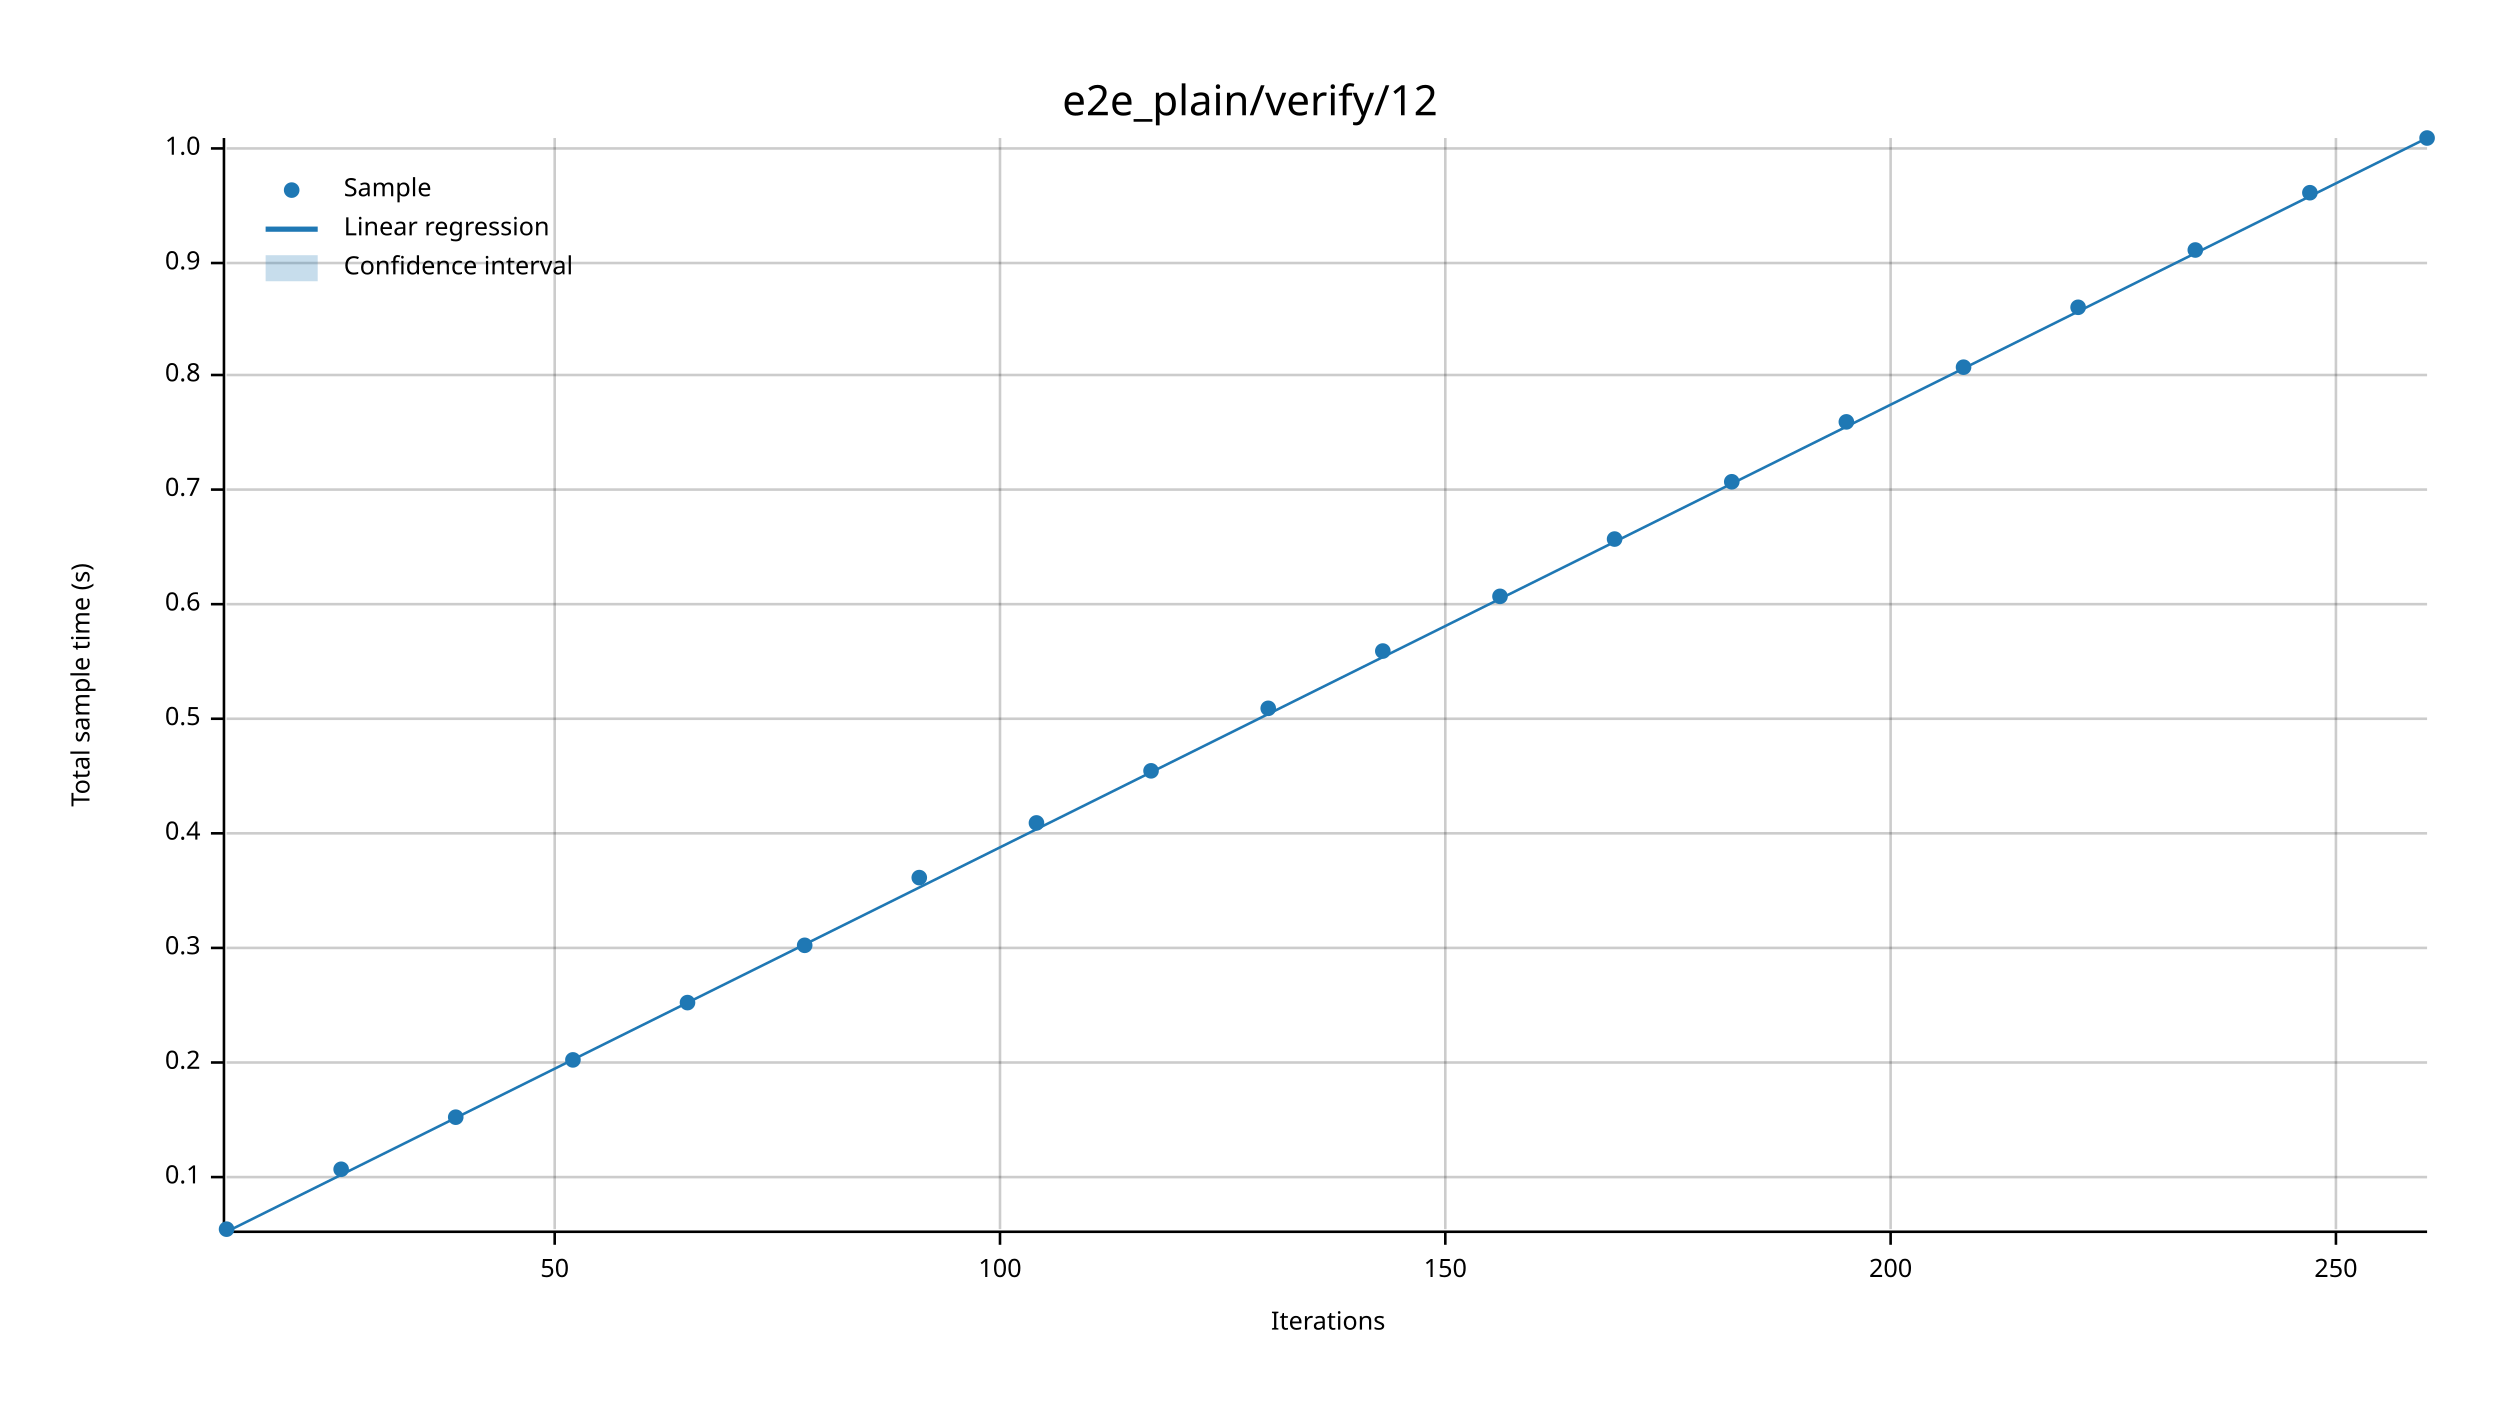
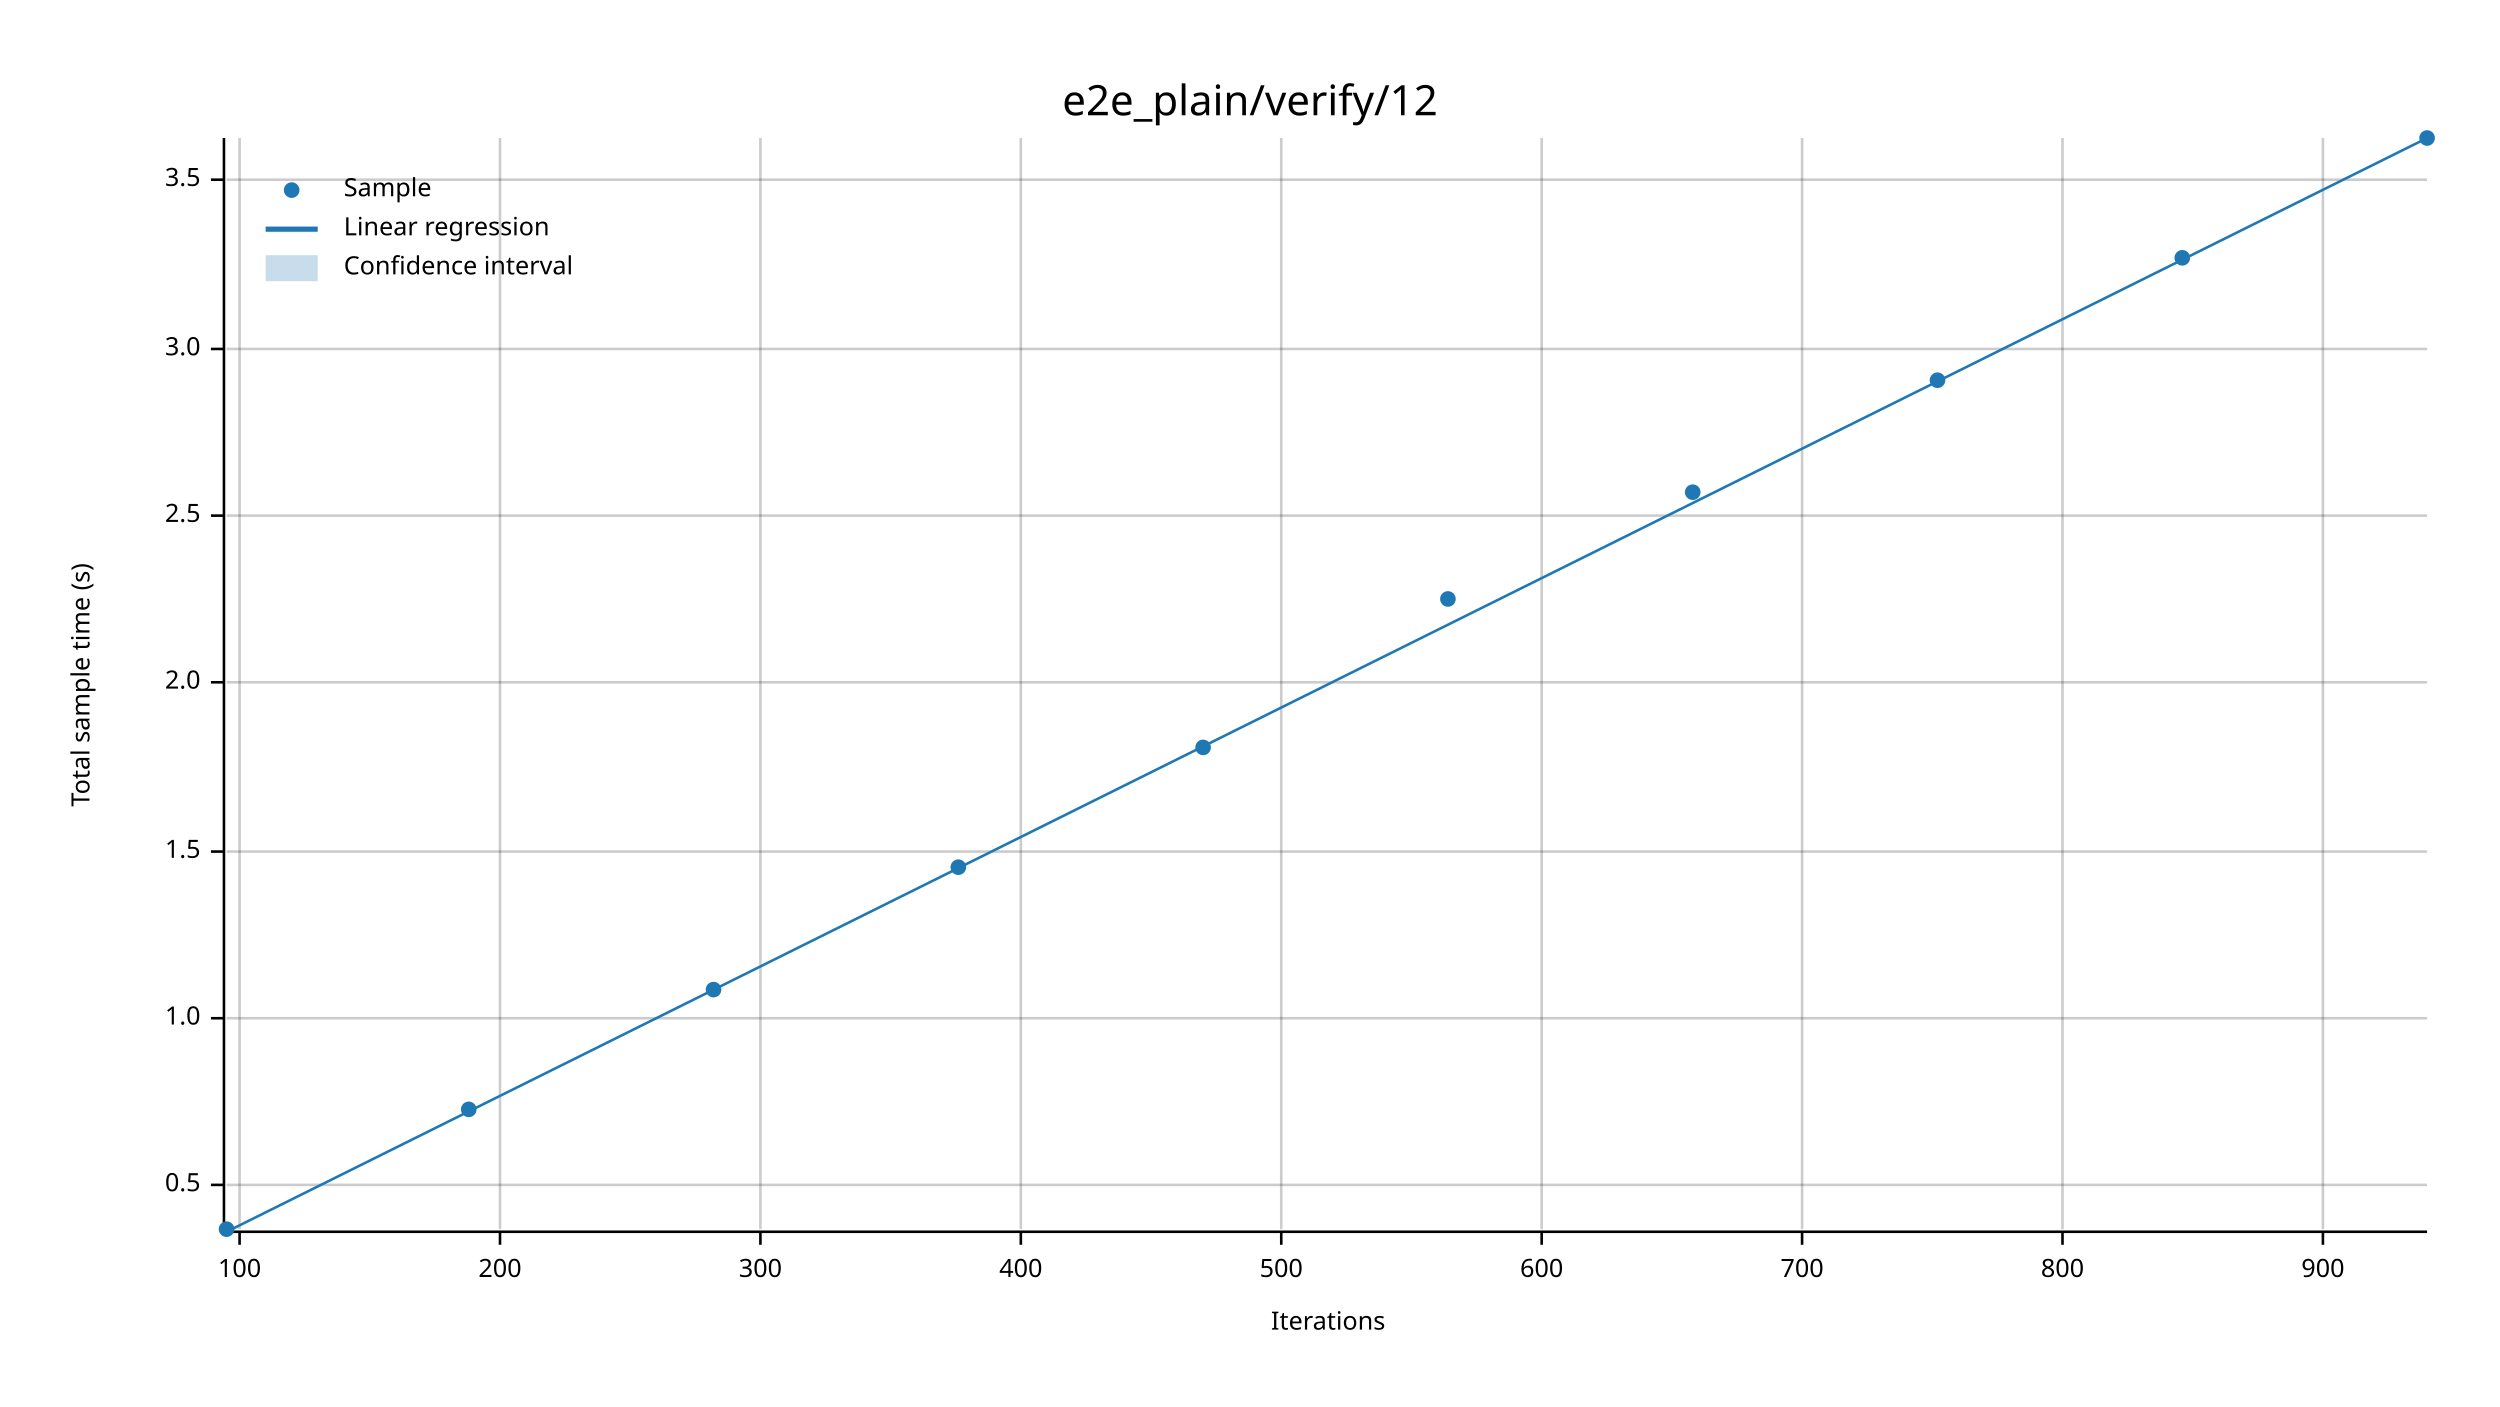
<svg xmlns="http://www.w3.org/2000/svg" width="960" height="540" viewBox="0 0 960 540">
  <text x="480" y="32" dy="0.76em" text-anchor="middle" font-family="sans-serif" font-size="16.129" opacity="1" fill="#000000">
e2e_plain/verify/12
</text>
  <text x="27" y="263" dy="0.76em" text-anchor="middle" font-family="sans-serif" font-size="9.677" opacity="1" fill="#000000" transform="rotate(270, 27, 263)">
Total sample time (s)
</text>
  <text x="510" y="513" dy="-0.5ex" text-anchor="middle" font-family="sans-serif" font-size="9.677" opacity="1" fill="#000000">
Iterations
</text>
-   <line opacity="0.2" stroke="#000000" stroke-width="1" x1="213" y1="472" x2="213" y2="53" />
-   <line opacity="0.2" stroke="#000000" stroke-width="1" x1="384" y1="472" x2="384" y2="53" />
-   <line opacity="0.2" stroke="#000000" stroke-width="1" x1="555" y1="472" x2="555" y2="53" />
-   <line opacity="0.2" stroke="#000000" stroke-width="1" x1="726" y1="472" x2="726" y2="53" />
-   <line opacity="0.2" stroke="#000000" stroke-width="1" x1="897" y1="472" x2="897" y2="53" />
-   <line opacity="0.2" stroke="#000000" stroke-width="1" x1="87" y1="452" x2="932" y2="452" />
-   <line opacity="0.2" stroke="#000000" stroke-width="1" x1="87" y1="408" x2="932" y2="408" />
-   <line opacity="0.2" stroke="#000000" stroke-width="1" x1="87" y1="364" x2="932" y2="364" />
-   <line opacity="0.2" stroke="#000000" stroke-width="1" x1="87" y1="320" x2="932" y2="320" />
-   <line opacity="0.2" stroke="#000000" stroke-width="1" x1="87" y1="276" x2="932" y2="276" />
-   <line opacity="0.2" stroke="#000000" stroke-width="1" x1="87" y1="232" x2="932" y2="232" />
-   <line opacity="0.2" stroke="#000000" stroke-width="1" x1="87" y1="188" x2="932" y2="188" />
-   <line opacity="0.2" stroke="#000000" stroke-width="1" x1="87" y1="144" x2="932" y2="144" />
-   <line opacity="0.2" stroke="#000000" stroke-width="1" x1="87" y1="101" x2="932" y2="101" />
-   <line opacity="0.2" stroke="#000000" stroke-width="1" x1="87" y1="57" x2="932" y2="57" />
+   <line opacity="0.2" stroke="#000000" stroke-width="1" x1="92" y1="472" x2="92" y2="53" />
+   <line opacity="0.2" stroke="#000000" stroke-width="1" x1="192" y1="472" x2="192" y2="53" />
+   <line opacity="0.2" stroke="#000000" stroke-width="1" x1="292" y1="472" x2="292" y2="53" />
+   <line opacity="0.2" stroke="#000000" stroke-width="1" x1="392" y1="472" x2="392" y2="53" />
+   <line opacity="0.2" stroke="#000000" stroke-width="1" x1="492" y1="472" x2="492" y2="53" />
+   <line opacity="0.2" stroke="#000000" stroke-width="1" x1="592" y1="472" x2="592" y2="53" />
+   <line opacity="0.2" stroke="#000000" stroke-width="1" x1="692" y1="472" x2="692" y2="53" />
+   <line opacity="0.2" stroke="#000000" stroke-width="1" x1="792" y1="472" x2="792" y2="53" />
+   <line opacity="0.2" stroke="#000000" stroke-width="1" x1="892" y1="472" x2="892" y2="53" />
+   <line opacity="0.2" stroke="#000000" stroke-width="1" x1="87" y1="455" x2="932" y2="455" />
+   <line opacity="0.2" stroke="#000000" stroke-width="1" x1="87" y1="391" x2="932" y2="391" />
+   <line opacity="0.2" stroke="#000000" stroke-width="1" x1="87" y1="327" x2="932" y2="327" />
+   <line opacity="0.2" stroke="#000000" stroke-width="1" x1="87" y1="262" x2="932" y2="262" />
+   <line opacity="0.2" stroke="#000000" stroke-width="1" x1="87" y1="198" x2="932" y2="198" />
+   <line opacity="0.2" stroke="#000000" stroke-width="1" x1="87" y1="134" x2="932" y2="134" />
+   <line opacity="0.2" stroke="#000000" stroke-width="1" x1="87" y1="69" x2="932" y2="69" />
  <polyline fill="none" opacity="1" stroke="#000000" stroke-width="1" points="86,53 86,472 " />
-   <text x="77" y="452" dy="0.5ex" text-anchor="end" font-family="sans-serif" font-size="9.677" opacity="1" fill="#000000">
- 0.1
- </text>
-   <polyline fill="none" opacity="1" stroke="#000000" stroke-width="1" points="81,452 86,452 " />
-   <text x="77" y="408" dy="0.5ex" text-anchor="end" font-family="sans-serif" font-size="9.677" opacity="1" fill="#000000">
- 0.2
- </text>
-   <polyline fill="none" opacity="1" stroke="#000000" stroke-width="1" points="81,408 86,408 " />
-   <text x="77" y="364" dy="0.5ex" text-anchor="end" font-family="sans-serif" font-size="9.677" opacity="1" fill="#000000">
- 0.3
- </text>
-   <polyline fill="none" opacity="1" stroke="#000000" stroke-width="1" points="81,364 86,364 " />
-   <text x="77" y="320" dy="0.5ex" text-anchor="end" font-family="sans-serif" font-size="9.677" opacity="1" fill="#000000">
- 0.4
- </text>
-   <polyline fill="none" opacity="1" stroke="#000000" stroke-width="1" points="81,320 86,320 " />
-   <text x="77" y="276" dy="0.5ex" text-anchor="end" font-family="sans-serif" font-size="9.677" opacity="1" fill="#000000">
+   <text x="77" y="455" dy="0.5ex" text-anchor="end" font-family="sans-serif" font-size="9.677" opacity="1" fill="#000000">
0.5
</text>
-   <polyline fill="none" opacity="1" stroke="#000000" stroke-width="1" points="81,276 86,276 " />
-   <text x="77" y="232" dy="0.5ex" text-anchor="end" font-family="sans-serif" font-size="9.677" opacity="1" fill="#000000">
- 0.6
- </text>
-   <polyline fill="none" opacity="1" stroke="#000000" stroke-width="1" points="81,232 86,232 " />
-   <text x="77" y="188" dy="0.5ex" text-anchor="end" font-family="sans-serif" font-size="9.677" opacity="1" fill="#000000">
- 0.7
- </text>
-   <polyline fill="none" opacity="1" stroke="#000000" stroke-width="1" points="81,188 86,188 " />
-   <text x="77" y="144" dy="0.5ex" text-anchor="end" font-family="sans-serif" font-size="9.677" opacity="1" fill="#000000">
- 0.8
- </text>
-   <polyline fill="none" opacity="1" stroke="#000000" stroke-width="1" points="81,144 86,144 " />
-   <text x="77" y="101" dy="0.5ex" text-anchor="end" font-family="sans-serif" font-size="9.677" opacity="1" fill="#000000">
- 0.9
- </text>
-   <polyline fill="none" opacity="1" stroke="#000000" stroke-width="1" points="81,101 86,101 " />
-   <text x="77" y="57" dy="0.5ex" text-anchor="end" font-family="sans-serif" font-size="9.677" opacity="1" fill="#000000">
+   <polyline fill="none" opacity="1" stroke="#000000" stroke-width="1" points="81,455 86,455 " />
+   <text x="77" y="391" dy="0.5ex" text-anchor="end" font-family="sans-serif" font-size="9.677" opacity="1" fill="#000000">
1.0
</text>
-   <polyline fill="none" opacity="1" stroke="#000000" stroke-width="1" points="81,57 86,57 " />
+   <polyline fill="none" opacity="1" stroke="#000000" stroke-width="1" points="81,391 86,391 " />
+   <text x="77" y="327" dy="0.5ex" text-anchor="end" font-family="sans-serif" font-size="9.677" opacity="1" fill="#000000">
+ 1.5
+ </text>
+   <polyline fill="none" opacity="1" stroke="#000000" stroke-width="1" points="81,327 86,327 " />
+   <text x="77" y="262" dy="0.5ex" text-anchor="end" font-family="sans-serif" font-size="9.677" opacity="1" fill="#000000">
+ 2.0
+ </text>
+   <polyline fill="none" opacity="1" stroke="#000000" stroke-width="1" points="81,262 86,262 " />
+   <text x="77" y="198" dy="0.5ex" text-anchor="end" font-family="sans-serif" font-size="9.677" opacity="1" fill="#000000">
+ 2.5
+ </text>
+   <polyline fill="none" opacity="1" stroke="#000000" stroke-width="1" points="81,198 86,198 " />
+   <text x="77" y="134" dy="0.5ex" text-anchor="end" font-family="sans-serif" font-size="9.677" opacity="1" fill="#000000">
+ 3.0
+ </text>
+   <polyline fill="none" opacity="1" stroke="#000000" stroke-width="1" points="81,134 86,134 " />
+   <text x="77" y="69" dy="0.5ex" text-anchor="end" font-family="sans-serif" font-size="9.677" opacity="1" fill="#000000">
+ 3.5
+ </text>
+   <polyline fill="none" opacity="1" stroke="#000000" stroke-width="1" points="81,69 86,69 " />
  <polyline fill="none" opacity="1" stroke="#000000" stroke-width="1" points="87,473 932,473 " />
-   <text x="213" y="483" dy="0.76em" text-anchor="middle" font-family="sans-serif" font-size="9.677" opacity="1" fill="#000000">
- 50
- </text>
-   <polyline fill="none" opacity="1" stroke="#000000" stroke-width="1" points="213,473 213,478 " />
-   <text x="384" y="483" dy="0.76em" text-anchor="middle" font-family="sans-serif" font-size="9.677" opacity="1" fill="#000000">
+   <text x="92" y="483" dy="0.76em" text-anchor="middle" font-family="sans-serif" font-size="9.677" opacity="1" fill="#000000">
100
</text>
-   <polyline fill="none" opacity="1" stroke="#000000" stroke-width="1" points="384,473 384,478 " />
-   <text x="555" y="483" dy="0.76em" text-anchor="middle" font-family="sans-serif" font-size="9.677" opacity="1" fill="#000000">
- 150
- </text>
-   <polyline fill="none" opacity="1" stroke="#000000" stroke-width="1" points="555,473 555,478 " />
-   <text x="726" y="483" dy="0.76em" text-anchor="middle" font-family="sans-serif" font-size="9.677" opacity="1" fill="#000000">
+   <polyline fill="none" opacity="1" stroke="#000000" stroke-width="1" points="92,473 92,478 " />
+   <text x="192" y="483" dy="0.76em" text-anchor="middle" font-family="sans-serif" font-size="9.677" opacity="1" fill="#000000">
200
</text>
-   <polyline fill="none" opacity="1" stroke="#000000" stroke-width="1" points="726,473 726,478 " />
-   <text x="897" y="483" dy="0.76em" text-anchor="middle" font-family="sans-serif" font-size="9.677" opacity="1" fill="#000000">
- 250
+   <polyline fill="none" opacity="1" stroke="#000000" stroke-width="1" points="192,473 192,478 " />
+   <text x="292" y="483" dy="0.76em" text-anchor="middle" font-family="sans-serif" font-size="9.677" opacity="1" fill="#000000">
+ 300
</text>
-   <polyline fill="none" opacity="1" stroke="#000000" stroke-width="1" points="897,473 897,478 " />
+   <polyline fill="none" opacity="1" stroke="#000000" stroke-width="1" points="292,473 292,478 " />
+   <text x="392" y="483" dy="0.76em" text-anchor="middle" font-family="sans-serif" font-size="9.677" opacity="1" fill="#000000">
+ 400
+ </text>
+   <polyline fill="none" opacity="1" stroke="#000000" stroke-width="1" points="392,473 392,478 " />
+   <text x="492" y="483" dy="0.76em" text-anchor="middle" font-family="sans-serif" font-size="9.677" opacity="1" fill="#000000">
+ 500
+ </text>
+   <polyline fill="none" opacity="1" stroke="#000000" stroke-width="1" points="492,473 492,478 " />
+   <text x="592" y="483" dy="0.76em" text-anchor="middle" font-family="sans-serif" font-size="9.677" opacity="1" fill="#000000">
+ 600
+ </text>
+   <polyline fill="none" opacity="1" stroke="#000000" stroke-width="1" points="592,473 592,478 " />
+   <text x="692" y="483" dy="0.76em" text-anchor="middle" font-family="sans-serif" font-size="9.677" opacity="1" fill="#000000">
+ 700
+ </text>
+   <polyline fill="none" opacity="1" stroke="#000000" stroke-width="1" points="692,473 692,478 " />
+   <text x="792" y="483" dy="0.76em" text-anchor="middle" font-family="sans-serif" font-size="9.677" opacity="1" fill="#000000">
+ 800
+ </text>
+   <polyline fill="none" opacity="1" stroke="#000000" stroke-width="1" points="792,473 792,478 " />
+   <text x="892" y="483" dy="0.76em" text-anchor="middle" font-family="sans-serif" font-size="9.677" opacity="1" fill="#000000">
+ 900
+ </text>
+   <polyline fill="none" opacity="1" stroke="#000000" stroke-width="1" points="892,473 892,478 " />
  <circle cx="87" cy="472" r="3" opacity="1" fill="#1F78B4" stroke="none" stroke-width="1" />
-   <circle cx="131" cy="449" r="3" opacity="1" fill="#1F78B4" stroke="none" stroke-width="1" />
-   <circle cx="175" cy="429" r="3" opacity="1" fill="#1F78B4" stroke="none" stroke-width="1" />
-   <circle cx="220" cy="407" r="3" opacity="1" fill="#1F78B4" stroke="none" stroke-width="1" />
-   <circle cx="264" cy="385" r="3" opacity="1" fill="#1F78B4" stroke="none" stroke-width="1" />
-   <circle cx="309" cy="363" r="3" opacity="1" fill="#1F78B4" stroke="none" stroke-width="1" />
-   <circle cx="353" cy="337" r="3" opacity="1" fill="#1F78B4" stroke="none" stroke-width="1" />
-   <circle cx="398" cy="316" r="3" opacity="1" fill="#1F78B4" stroke="none" stroke-width="1" />
-   <circle cx="442" cy="296" r="3" opacity="1" fill="#1F78B4" stroke="none" stroke-width="1" />
-   <circle cx="487" cy="272" r="3" opacity="1" fill="#1F78B4" stroke="none" stroke-width="1" />
-   <circle cx="531" cy="250" r="3" opacity="1" fill="#1F78B4" stroke="none" stroke-width="1" />
-   <circle cx="576" cy="229" r="3" opacity="1" fill="#1F78B4" stroke="none" stroke-width="1" />
-   <circle cx="620" cy="207" r="3" opacity="1" fill="#1F78B4" stroke="none" stroke-width="1" />
-   <circle cx="665" cy="185" r="3" opacity="1" fill="#1F78B4" stroke="none" stroke-width="1" />
-   <circle cx="709" cy="162" r="3" opacity="1" fill="#1F78B4" stroke="none" stroke-width="1" />
-   <circle cx="754" cy="141" r="3" opacity="1" fill="#1F78B4" stroke="none" stroke-width="1" />
-   <circle cx="798" cy="118" r="3" opacity="1" fill="#1F78B4" stroke="none" stroke-width="1" />
-   <circle cx="843" cy="96" r="3" opacity="1" fill="#1F78B4" stroke="none" stroke-width="1" />
-   <circle cx="887" cy="74" r="3" opacity="1" fill="#1F78B4" stroke="none" stroke-width="1" />
+   <circle cx="180" cy="426" r="3" opacity="1" fill="#1F78B4" stroke="none" stroke-width="1" />
+   <circle cx="274" cy="380" r="3" opacity="1" fill="#1F78B4" stroke="none" stroke-width="1" />
+   <circle cx="368" cy="333" r="3" opacity="1" fill="#1F78B4" stroke="none" stroke-width="1" />
+   <circle cx="462" cy="287" r="3" opacity="1" fill="#1F78B4" stroke="none" stroke-width="1" />
+   <circle cx="556" cy="230" r="3" opacity="1" fill="#1F78B4" stroke="none" stroke-width="1" />
+   <circle cx="650" cy="189" r="3" opacity="1" fill="#1F78B4" stroke="none" stroke-width="1" />
+   <circle cx="744" cy="146" r="3" opacity="1" fill="#1F78B4" stroke="none" stroke-width="1" />
+   <circle cx="838" cy="99" r="3" opacity="1" fill="#1F78B4" stroke="none" stroke-width="1" />
  <circle cx="932" cy="53" r="3" opacity="1" fill="#1F78B4" stroke="none" stroke-width="1" />
  <polyline fill="none" opacity="1" stroke="#1F78B4" stroke-width="1" points="87,473 932,53 " />
  <polygon opacity="0.25" fill="#1F78B4" points="87,473 932,53 932,53 " />
  <text x="132" y="68" dy="0.76em" text-anchor="start" font-family="sans-serif" font-size="9.677" opacity="1" fill="#000000">
Sample
</text>
  <text x="132" y="83" dy="0.76em" text-anchor="start" font-family="sans-serif" font-size="9.677" opacity="1" fill="#000000">
Linear regression
</text>
  <text x="132" y="98" dy="0.76em" text-anchor="start" font-family="sans-serif" font-size="9.677" opacity="1" fill="#000000">
Confidence interval
</text>
  <circle cx="112" cy="73" r="3" opacity="1" fill="#1F78B4" stroke="none" stroke-width="1" />
  <polyline fill="none" opacity="1" stroke="#1F78B4" stroke-width="2" points="102,88 122,88 " />
  <rect x="102" y="98" width="20" height="10" opacity="0.25" fill="#1F78B4" stroke="none" />
</svg>
